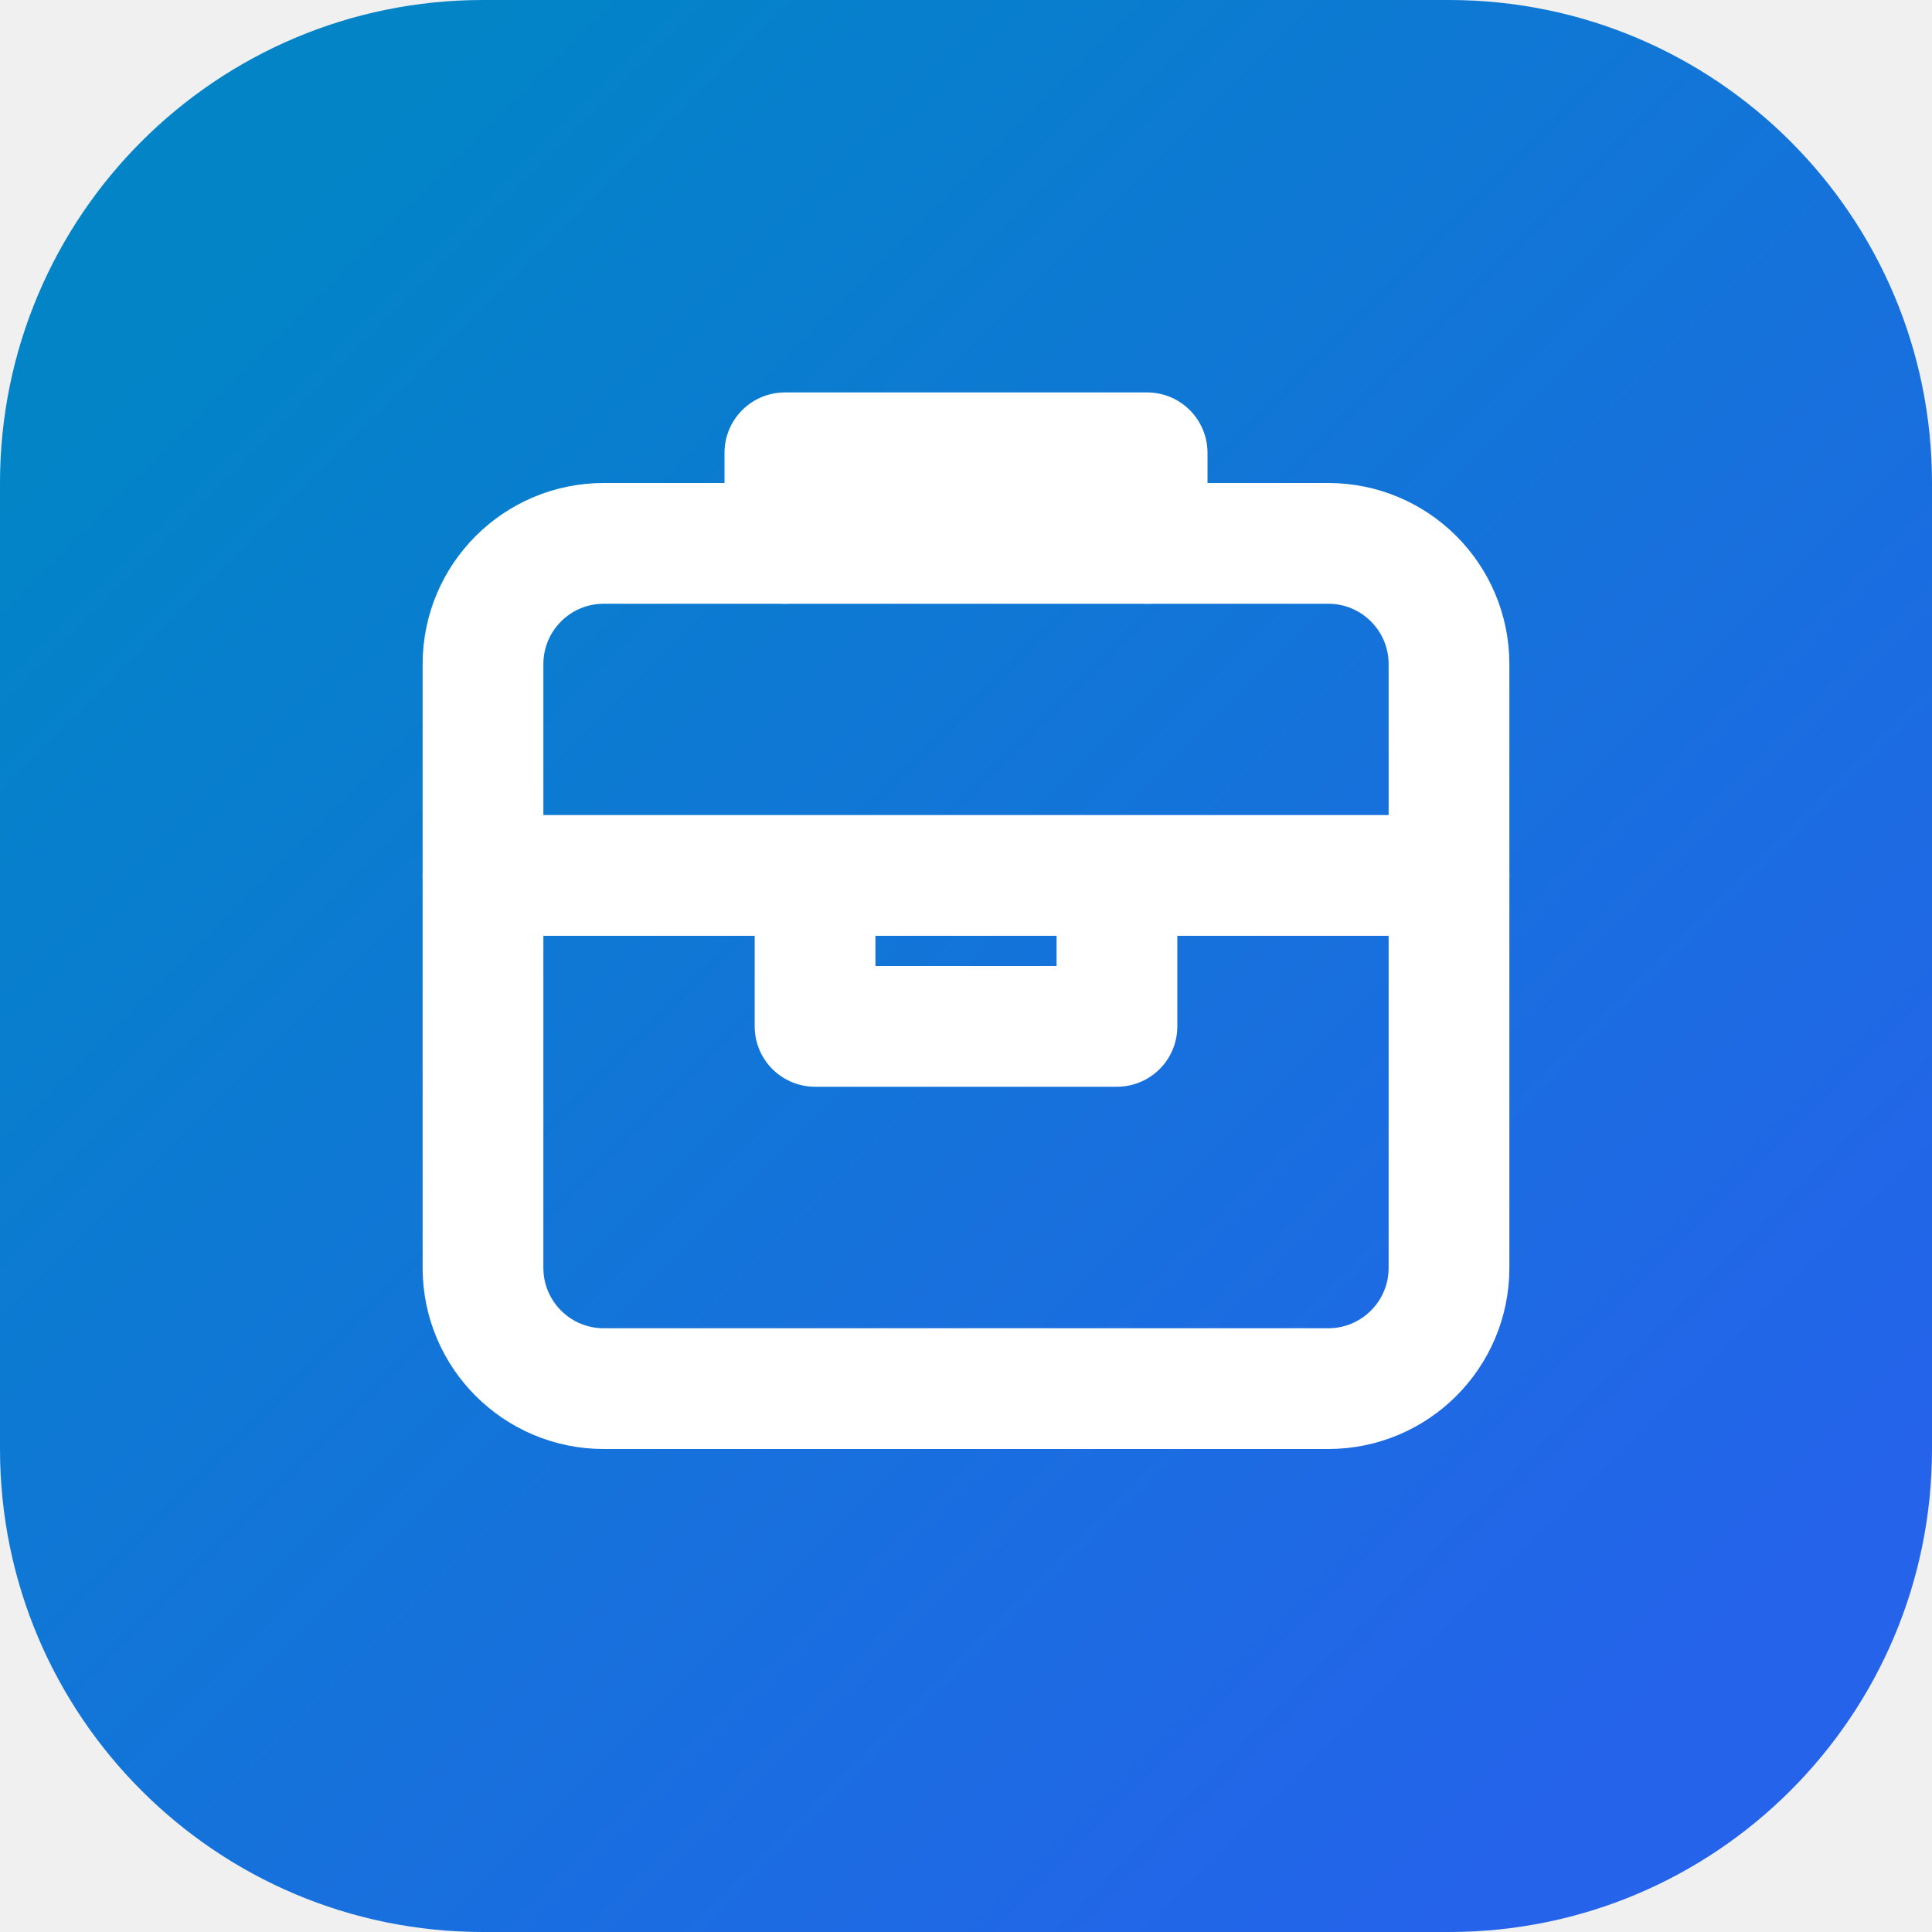
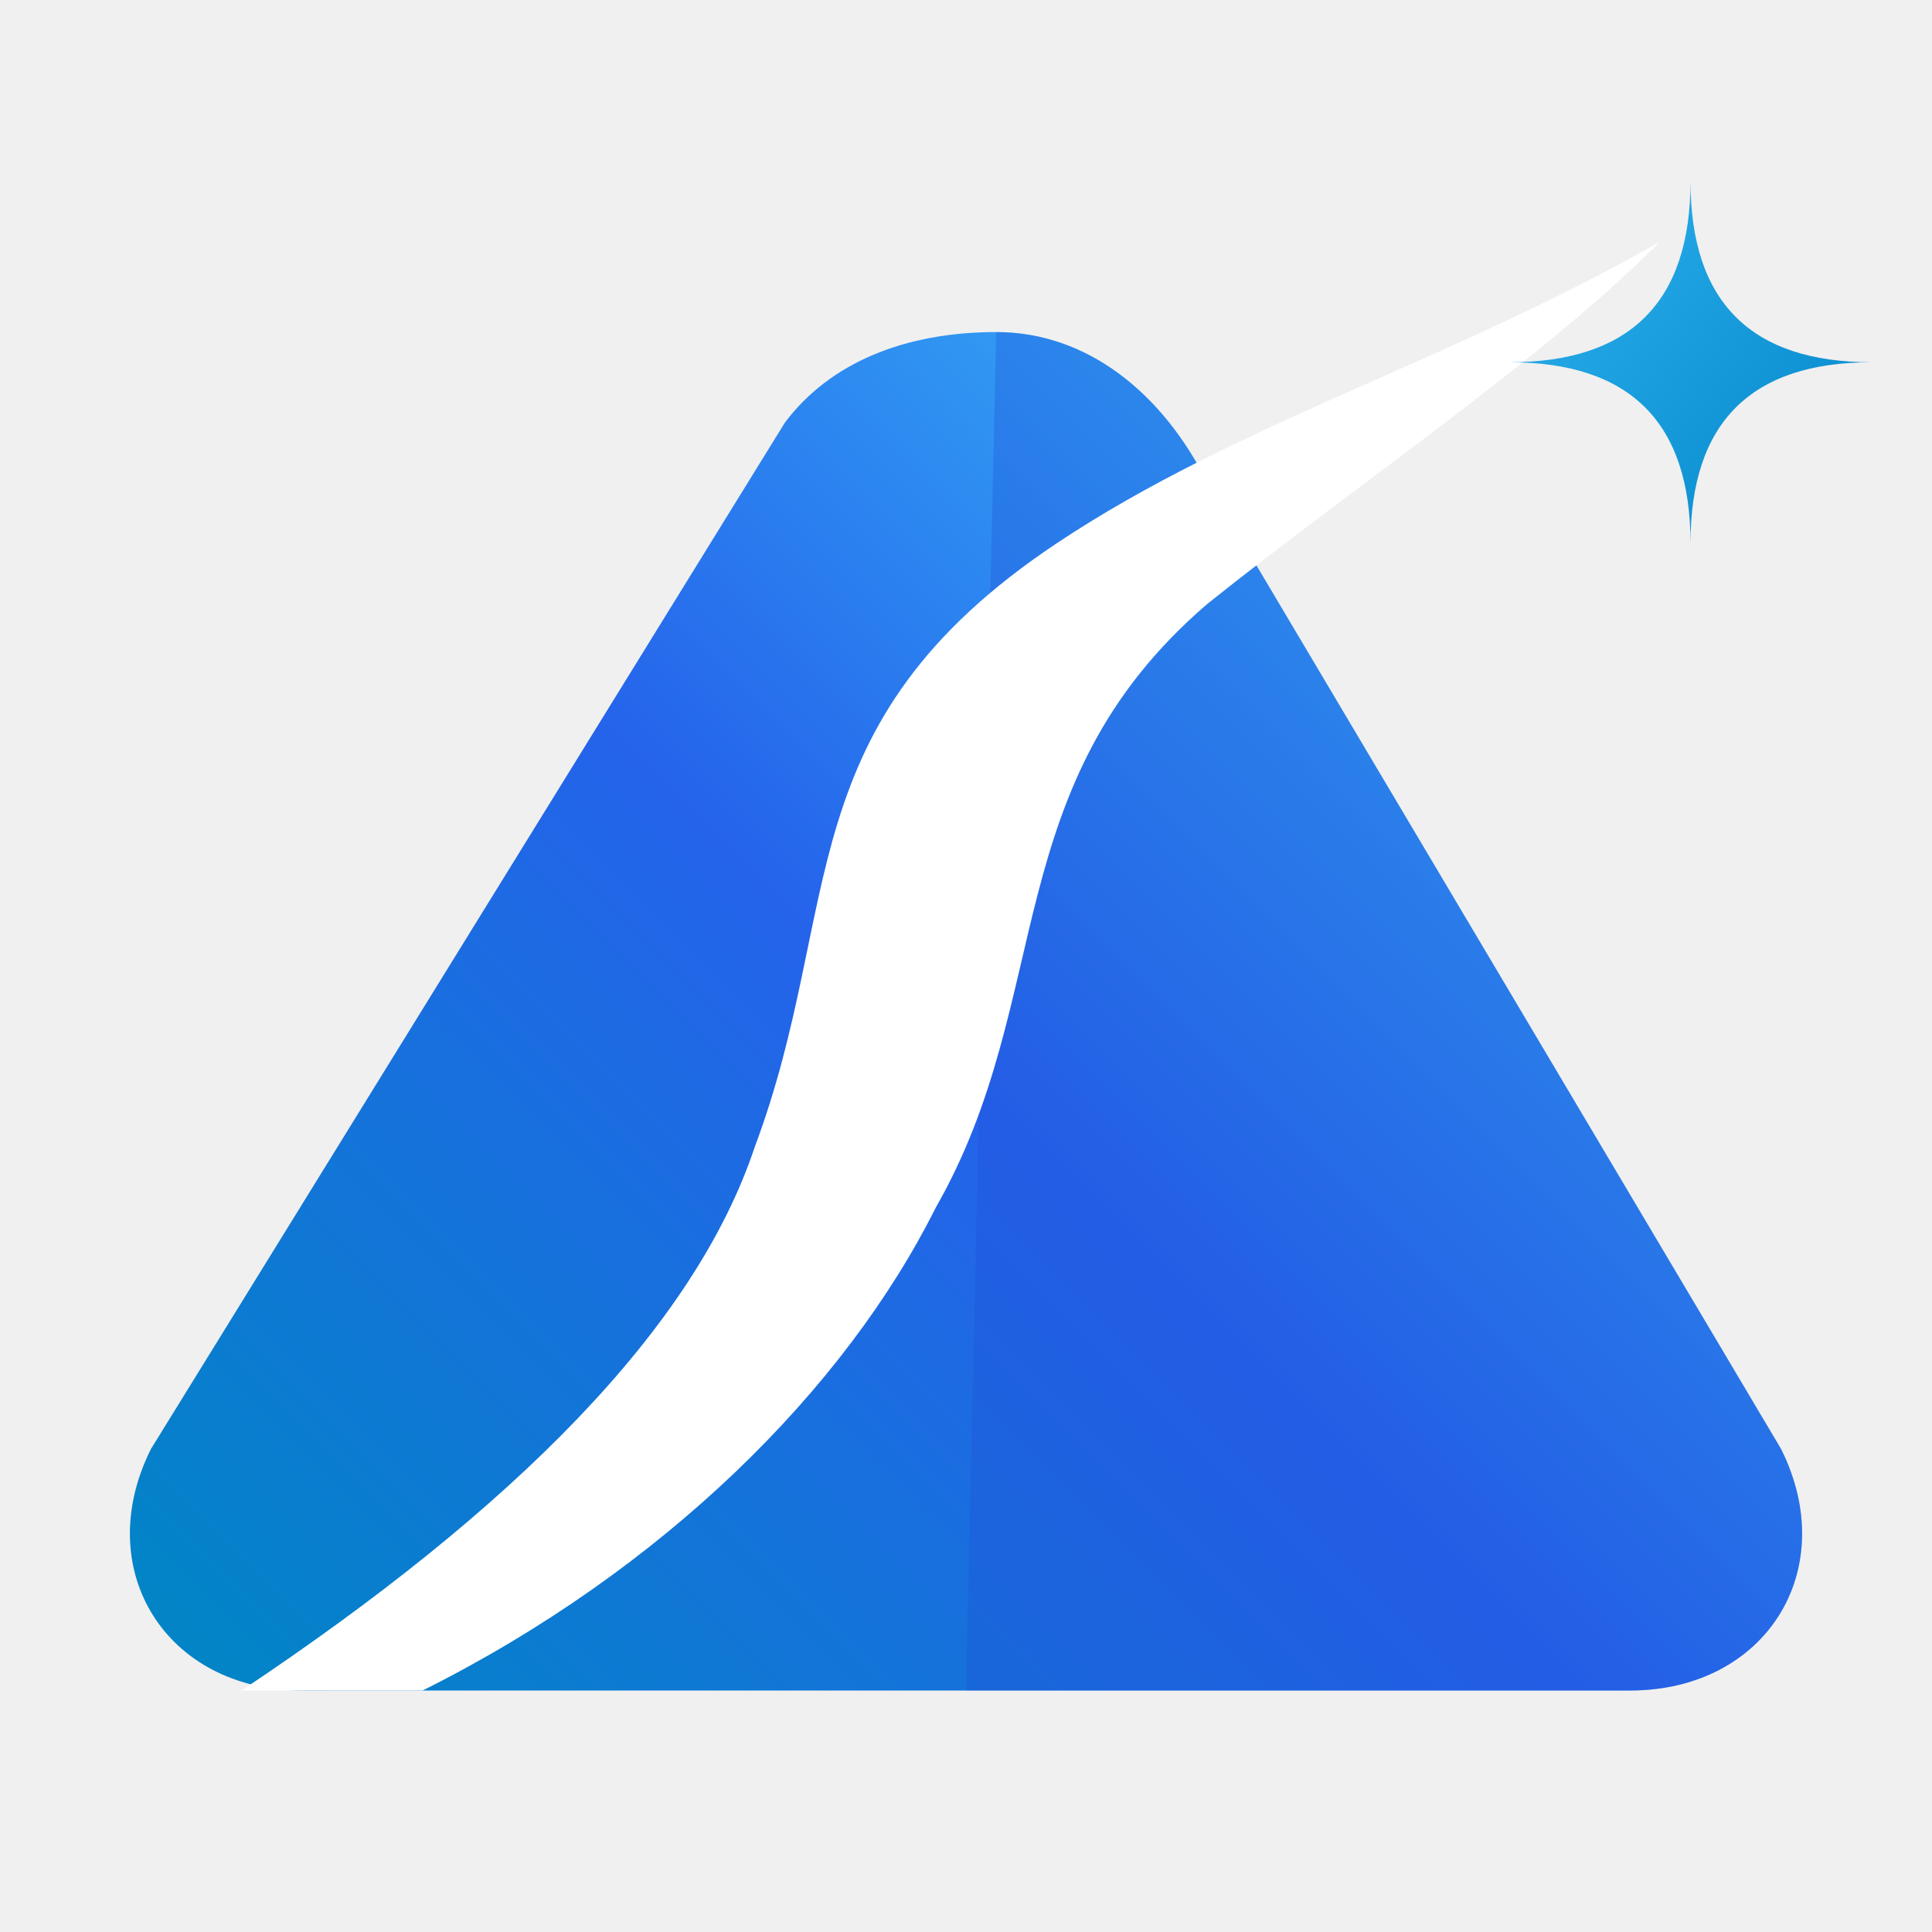
- <svg xmlns="http://www.w3.org/2000/svg" viewBox="0 0 64 64">
+ <svg xmlns="http://www.w3.org/2000/svg" viewBox="0 0 128 128" fill="none">
  <defs>
-     <linearGradient id="brand" x1="8" y1="8" x2="56" y2="56" gradientUnits="userSpaceOnUse">
-       <stop stop-color="#0284c7" />
-       <stop offset="1" stop-color="#2563eb" />
+     <linearGradient id="mtnGrad" x1="16" y1="112" x2="104" y2="24" gradientUnits="userSpaceOnUse">
+       <stop offset="0%" stop-color="#0284c7" />
+       <stop offset="50%" stop-color="#2563eb" />
+       <stop offset="100%" stop-color="#38bdf8" />
+     </linearGradient>
+     <linearGradient id="starGrad" x1="90" y1="10" x2="124" y2="38" gradientUnits="userSpaceOnUse">
+       <stop offset="0%" stop-color="#38bdf8" />
+       <stop offset="100%" stop-color="#0284c7" />
    </linearGradient>
  </defs>
-   <rect width="64" height="64" rx="16" fill="url(#brand)" />
-   <path d="M20 18h24a4 4 0 0 1 4 4v20a4 4 0 0 1-4 4H20a4 4 0 0 1-4-4V22a4 4 0 0 1 4-4Z" fill="none" stroke="#fff" stroke-width="4" />
-   <path d="M26 18v-3h12v3M16 29h32M27 29v5h10v-5" fill="none" stroke="#fff" stroke-width="4" stroke-linecap="round" stroke-linejoin="round" />
+   <path d="M 66 22 C 72 22, 77 26, 80 32 L 118 96 C 122 104, 117 112, 108 112 L 20 112 C 11 112, 6 104, 10 96 L 52 28 C 55 24, 60 22, 66 22 Z" fill="url(#mtnGrad)" />
+   <path d="M 66 22 C 72 22, 77 26, 80 32 L 118 96 C 122 104, 117 112, 108 112 L 64 112 L 66 22 Z" fill="#1d4ed8" opacity="0.3" />
+   <path d="M 16 112 C 34 100, 46 88, 50 76 C 56 60, 52 48, 70 36 C 82 28, 96 24, 110 16 C 102 24, 90 32, 80 40 C 66 52, 70 66, 62 80 C 56 92, 44 104, 28 112 Z" fill="#ffffff" />
+   <path d="M 112 12 Q 112 24 124 24 Q 112 24 112 36 Q 112 24 100 24 Q 112 24 112 12 Z" fill="url(#starGrad)" />
</svg>
